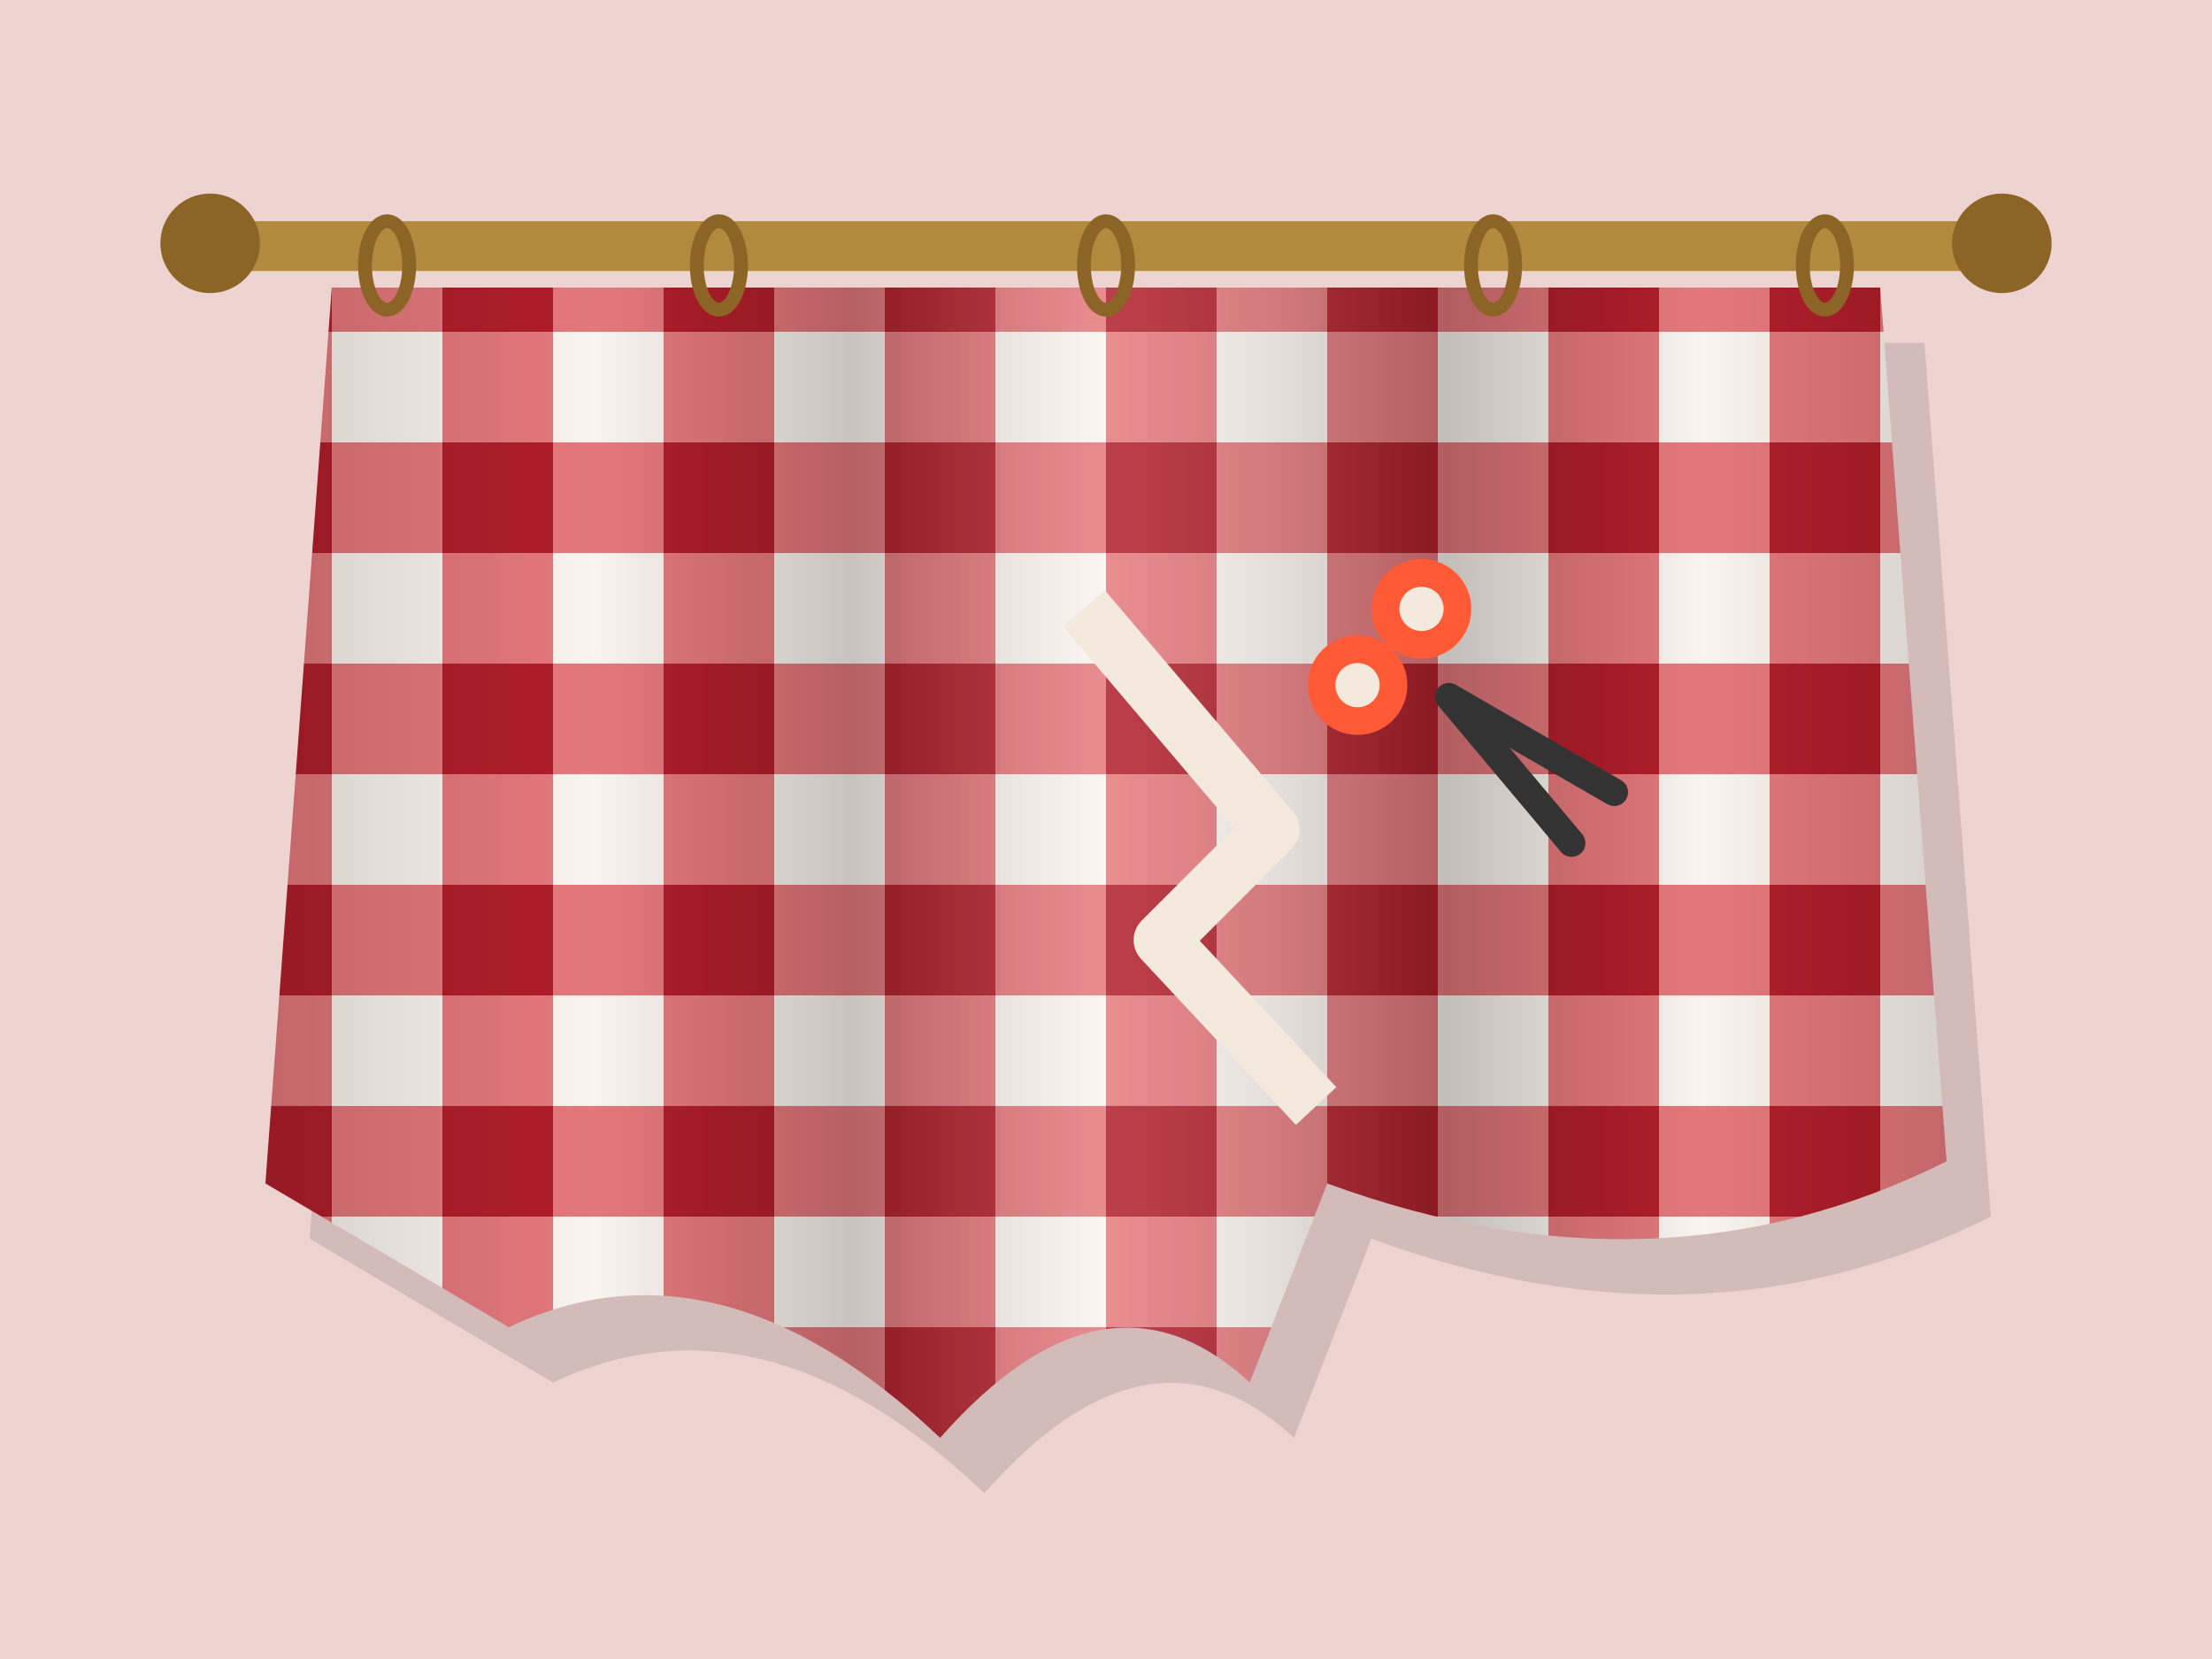
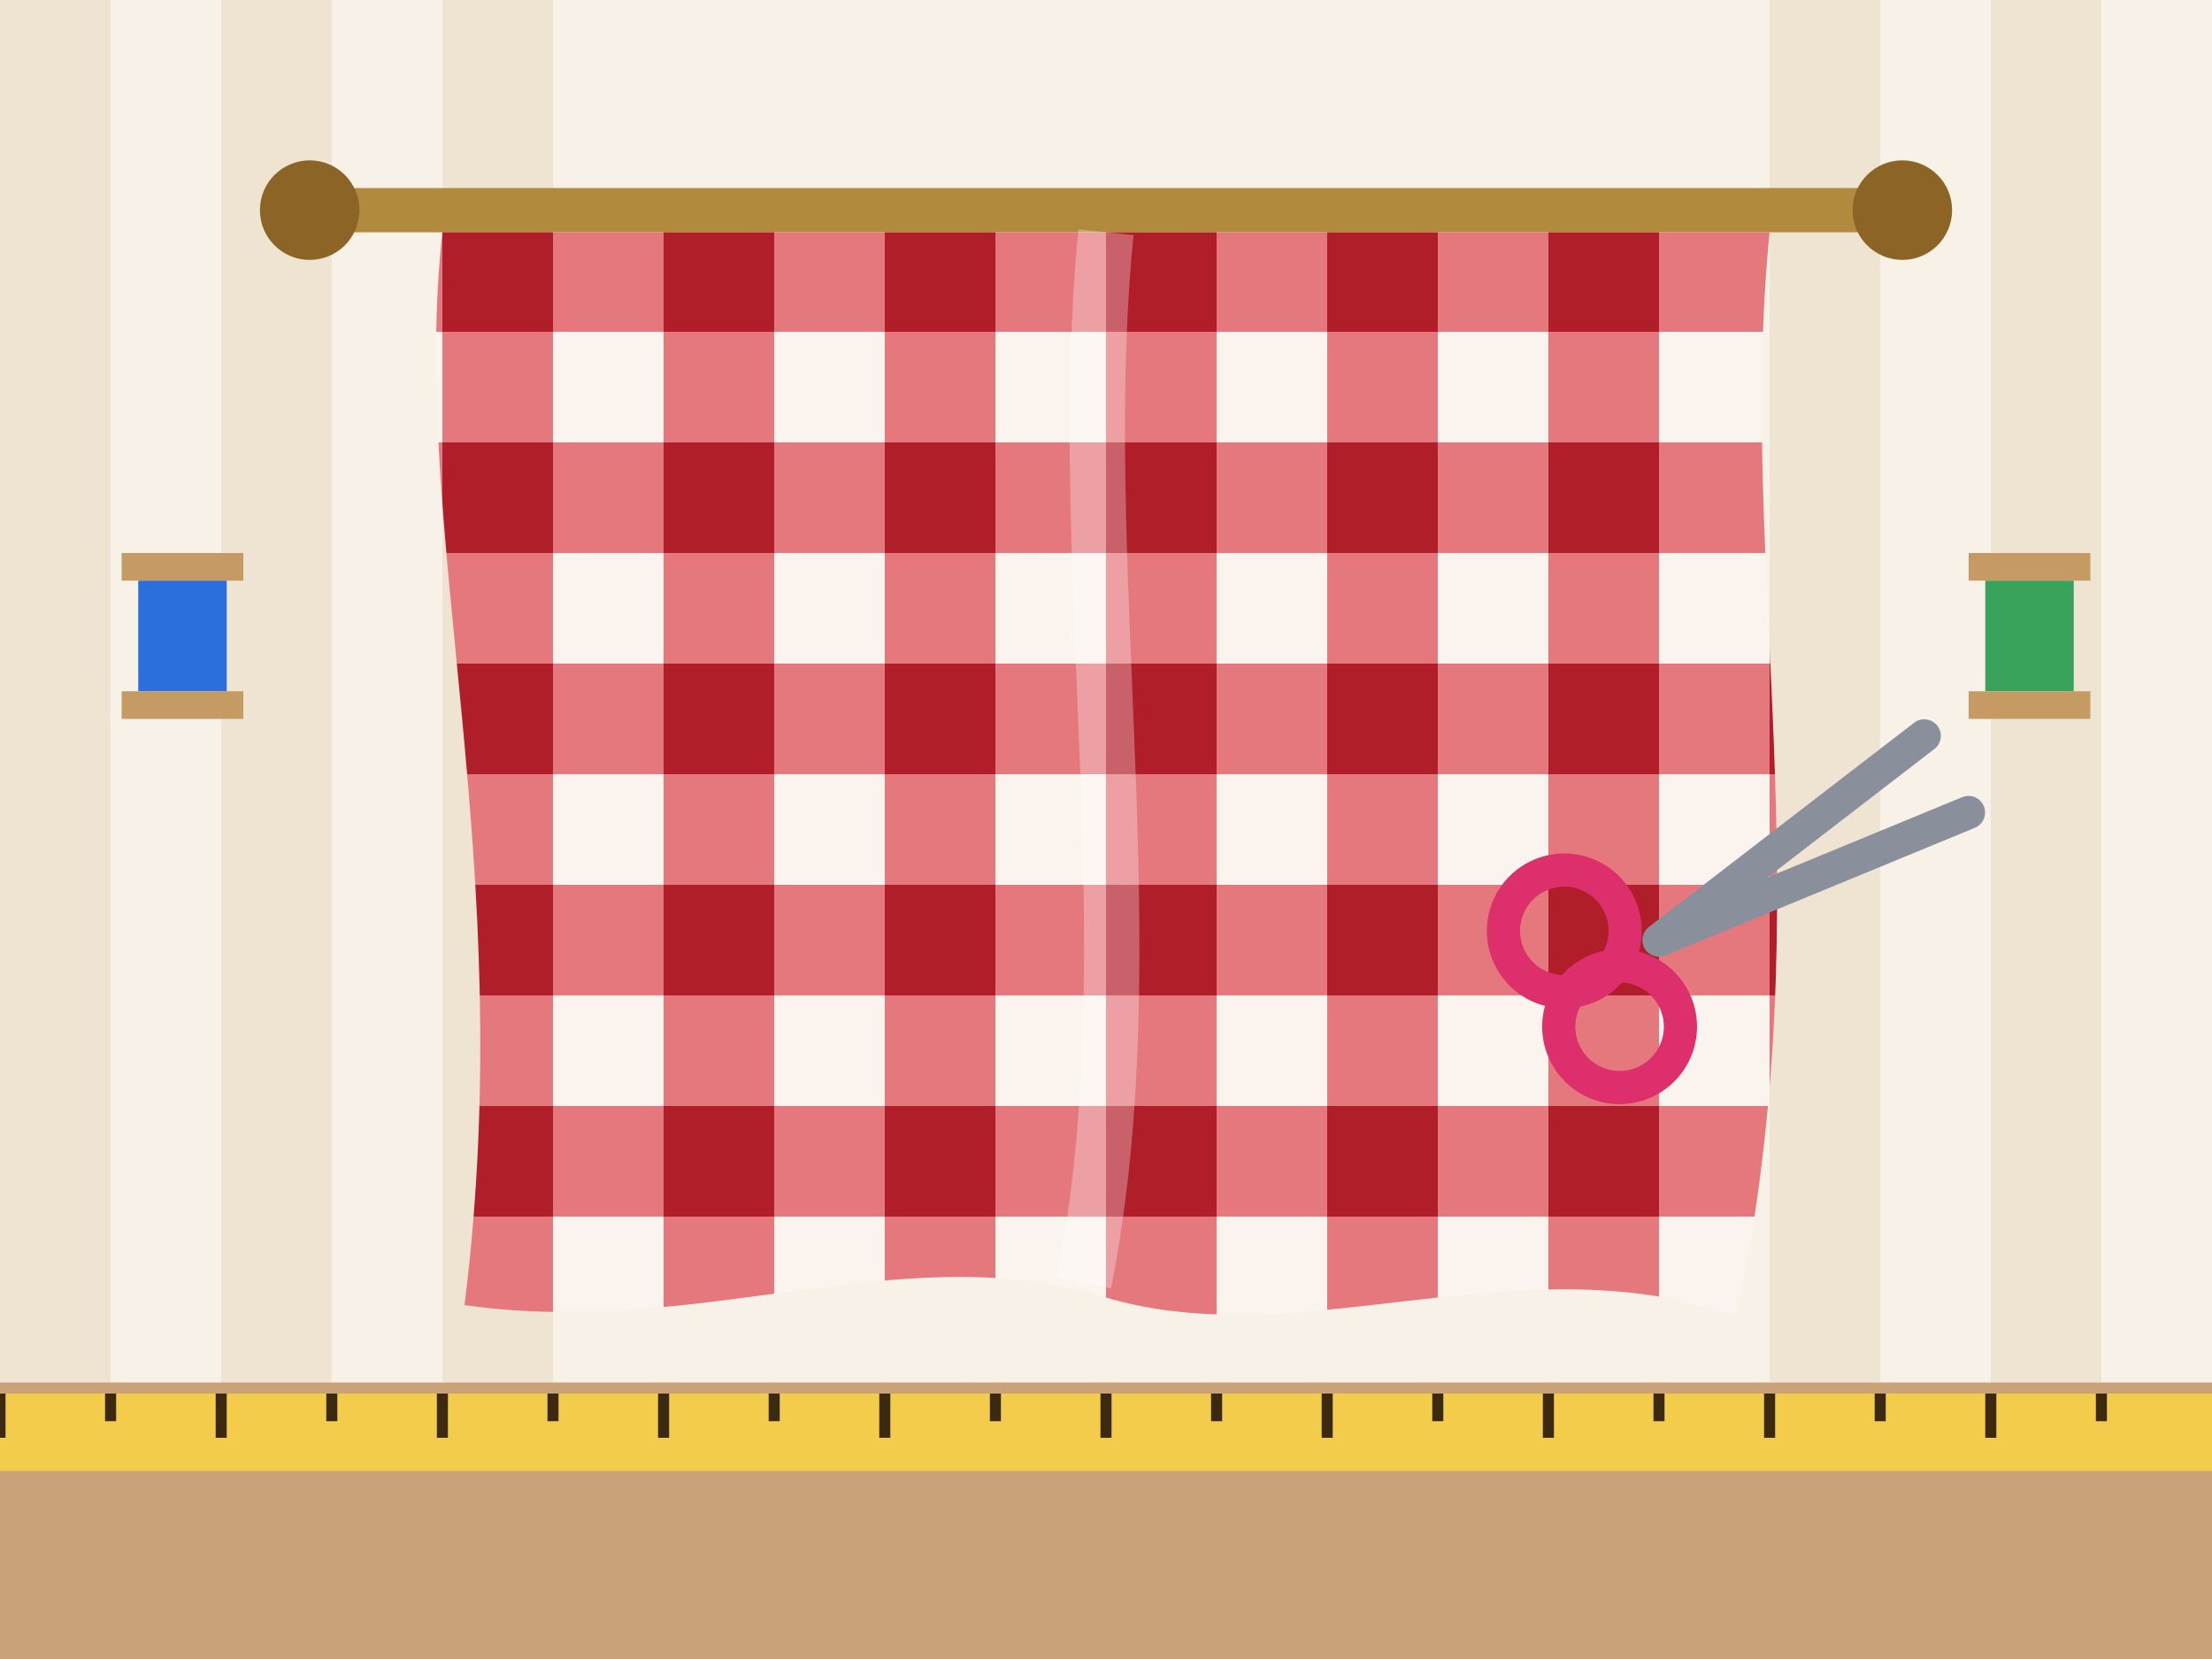
<svg xmlns="http://www.w3.org/2000/svg" viewBox="0 0 400 300">
+   <rect width="400" height="300" fill="#f7f1e8" />
+   <g fill="#efe4d2">
+     <rect x="0" width="20" height="250" />
+     <rect x="40" width="20" height="250" />
+     <rect x="80" width="20" height="250" />
+     <rect x="320" width="20" height="250" />
+     <rect x="360" width="20" height="250" />
+   </g>
+   <rect y="250" width="400" height="50" fill="#c9a27a" />
+   <rect y="252" width="400" height="14" fill="#f2cc4a" />
+   <path d="M0 252v8M20 252v5M40 252v8M60 252v5M80 252v8M100 252v5M120 252v8M140 252v5M160 252v8M180 252v5M200 252v8M220 252v5M240 252v8M260 252v5M280 252v8M300 252v5M320 252v8M340 252v5M360 252v8M380 252v5" stroke="#3c2a10" stroke-width="2" />
+   <rect x="60" y="34" width="280" height="8" rx="4" fill="#b28a3e" />
+   <circle cx="56" cy="38" r="9" fill="#8c6526" />
+   <circle cx="344" cy="38" r="9" fill="#8c6526" />
  <defs>
-     <pattern id="g" width="40" height="40" patternUnits="userSpaceOnUse">
-       <rect width="40" height="40" fill="#faf4ee" />
+     <pattern id="gi" width="40" height="40" patternUnits="userSpaceOnUse">
+       <rect width="40" height="40" fill="#fbf4ee" />
      <rect width="20" height="40" fill="#e4787c" />
      <rect width="40" height="20" fill="#e4787c" />
      <rect width="20" height="20" fill="#b01e2a" />
    </pattern>
-     <linearGradient id="f" x1="0" x2="1">
-       <stop offset="0" stop-color="#000" stop-opacity=".15" />
-       <stop offset=".2" stop-color="#000" stop-opacity="0" />
-       <stop offset=".35" stop-color="#000" stop-opacity=".2" />
-       <stop offset=".5" stop-color="#fff" stop-opacity=".15" />
-       <stop offset=".7" stop-color="#000" stop-opacity=".22" />
-       <stop offset=".85" stop-color="#000" stop-opacity="0" />
-       <stop offset="1" stop-color="#000" stop-opacity=".15" />
-     </linearGradient>
  </defs>
-   <rect width="400" height="300" fill="#c2185b" />
-   <rect width="400" height="300" fill="#f3e9dd" opacity=".9" />
-   <path d="M60 52H340L352 210Q300 236 240 214L226 250Q200 226 170 260Q130 222 92 240L48 214Z" fill="#000" opacity=".12" transform="translate(8 10)" />
-   <path d="M60 52H340L352 210Q300 236 240 214L226 250Q200 226 170 260Q130 222 92 240L48 214Z" fill="url(#g)" />
-   <path d="M60 52H340L352 210Q300 236 240 214L226 250Q200 226 170 260Q130 222 92 240L48 214Z" fill="url(#f)" />
-   <path d="M196 110L230 150L210 170L238 200" fill="none" stroke="#f3e9dd" stroke-width="10" stroke-linejoin="round" />
-   <rect x="40" y="40" width="320" height="9" rx="4.5" fill="#b28a3e" />
-   <circle cx="38" cy="44" r="9" fill="#8c6526" />
-   <circle cx="362" cy="44" r="9" fill="#8c6526" />
-   <g fill="none" stroke="#8c6526" stroke-width="2.5">
-     <ellipse cx="70" cy="48" rx="4" ry="8" />
-     <ellipse cx="130" cy="48" rx="4" ry="8" />
-     <ellipse cx="200" cy="48" rx="4" ry="8" />
-     <ellipse cx="270" cy="48" rx="4" ry="8" />
-     <ellipse cx="330" cy="48" rx="4" ry="8" />
+   <path d="M80 42h240c-6 60 10 120-6 196-40-14-80 8-116-4-36-10-72 8-114 2 10-80-10-140-4-194z" fill="url(#gi)" />
+   <path d="M200 42c-6 60 8 130-4 190" stroke="#fff" stroke-opacity=".3" stroke-width="10" fill="none" />
+   <g transform="translate(300 170) rotate(-30)">
+     <path d="M0 0l60-8M0 0l60 8" stroke="#8a8f9c" stroke-width="6" stroke-linecap="round" />
+     <circle cx="-14" cy="-10" r="11" fill="none" stroke="#dc2f6c" stroke-width="6" />
+     <circle cx="-14" cy="10" r="11" fill="none" stroke="#dc2f6c" stroke-width="6" />
  </g>
-   <g transform="translate(262 126) rotate(40)">
-     <path d="M0 0L34-6M0 0L34 6" stroke="#333" stroke-width="5" stroke-linecap="round" />
-     <circle cx="-14" cy="-9" r="9" fill="#ff5a36" />
-     <circle cx="-14" cy="9" r="9" fill="#ff5a36" />
-     <circle cx="-14" cy="-9" r="4" fill="#f3e9dd" />
-     <circle cx="-14" cy="9" r="4" fill="#f3e9dd" />
+   <g>
+     <rect x="22" y="100" width="22" height="5" fill="#c69a63" />
+     <rect x="25" y="105" width="16" height="20" fill="#2a6fdb" />
+     <rect x="22" y="125" width="22" height="5" fill="#c69a63" />
+     <rect x="356" y="100" width="22" height="5" fill="#c69a63" />
+     <rect x="359" y="105" width="16" height="20" fill="#3aa35b" />
+     <rect x="356" y="125" width="22" height="5" fill="#c69a63" />
  </g>
</svg>
